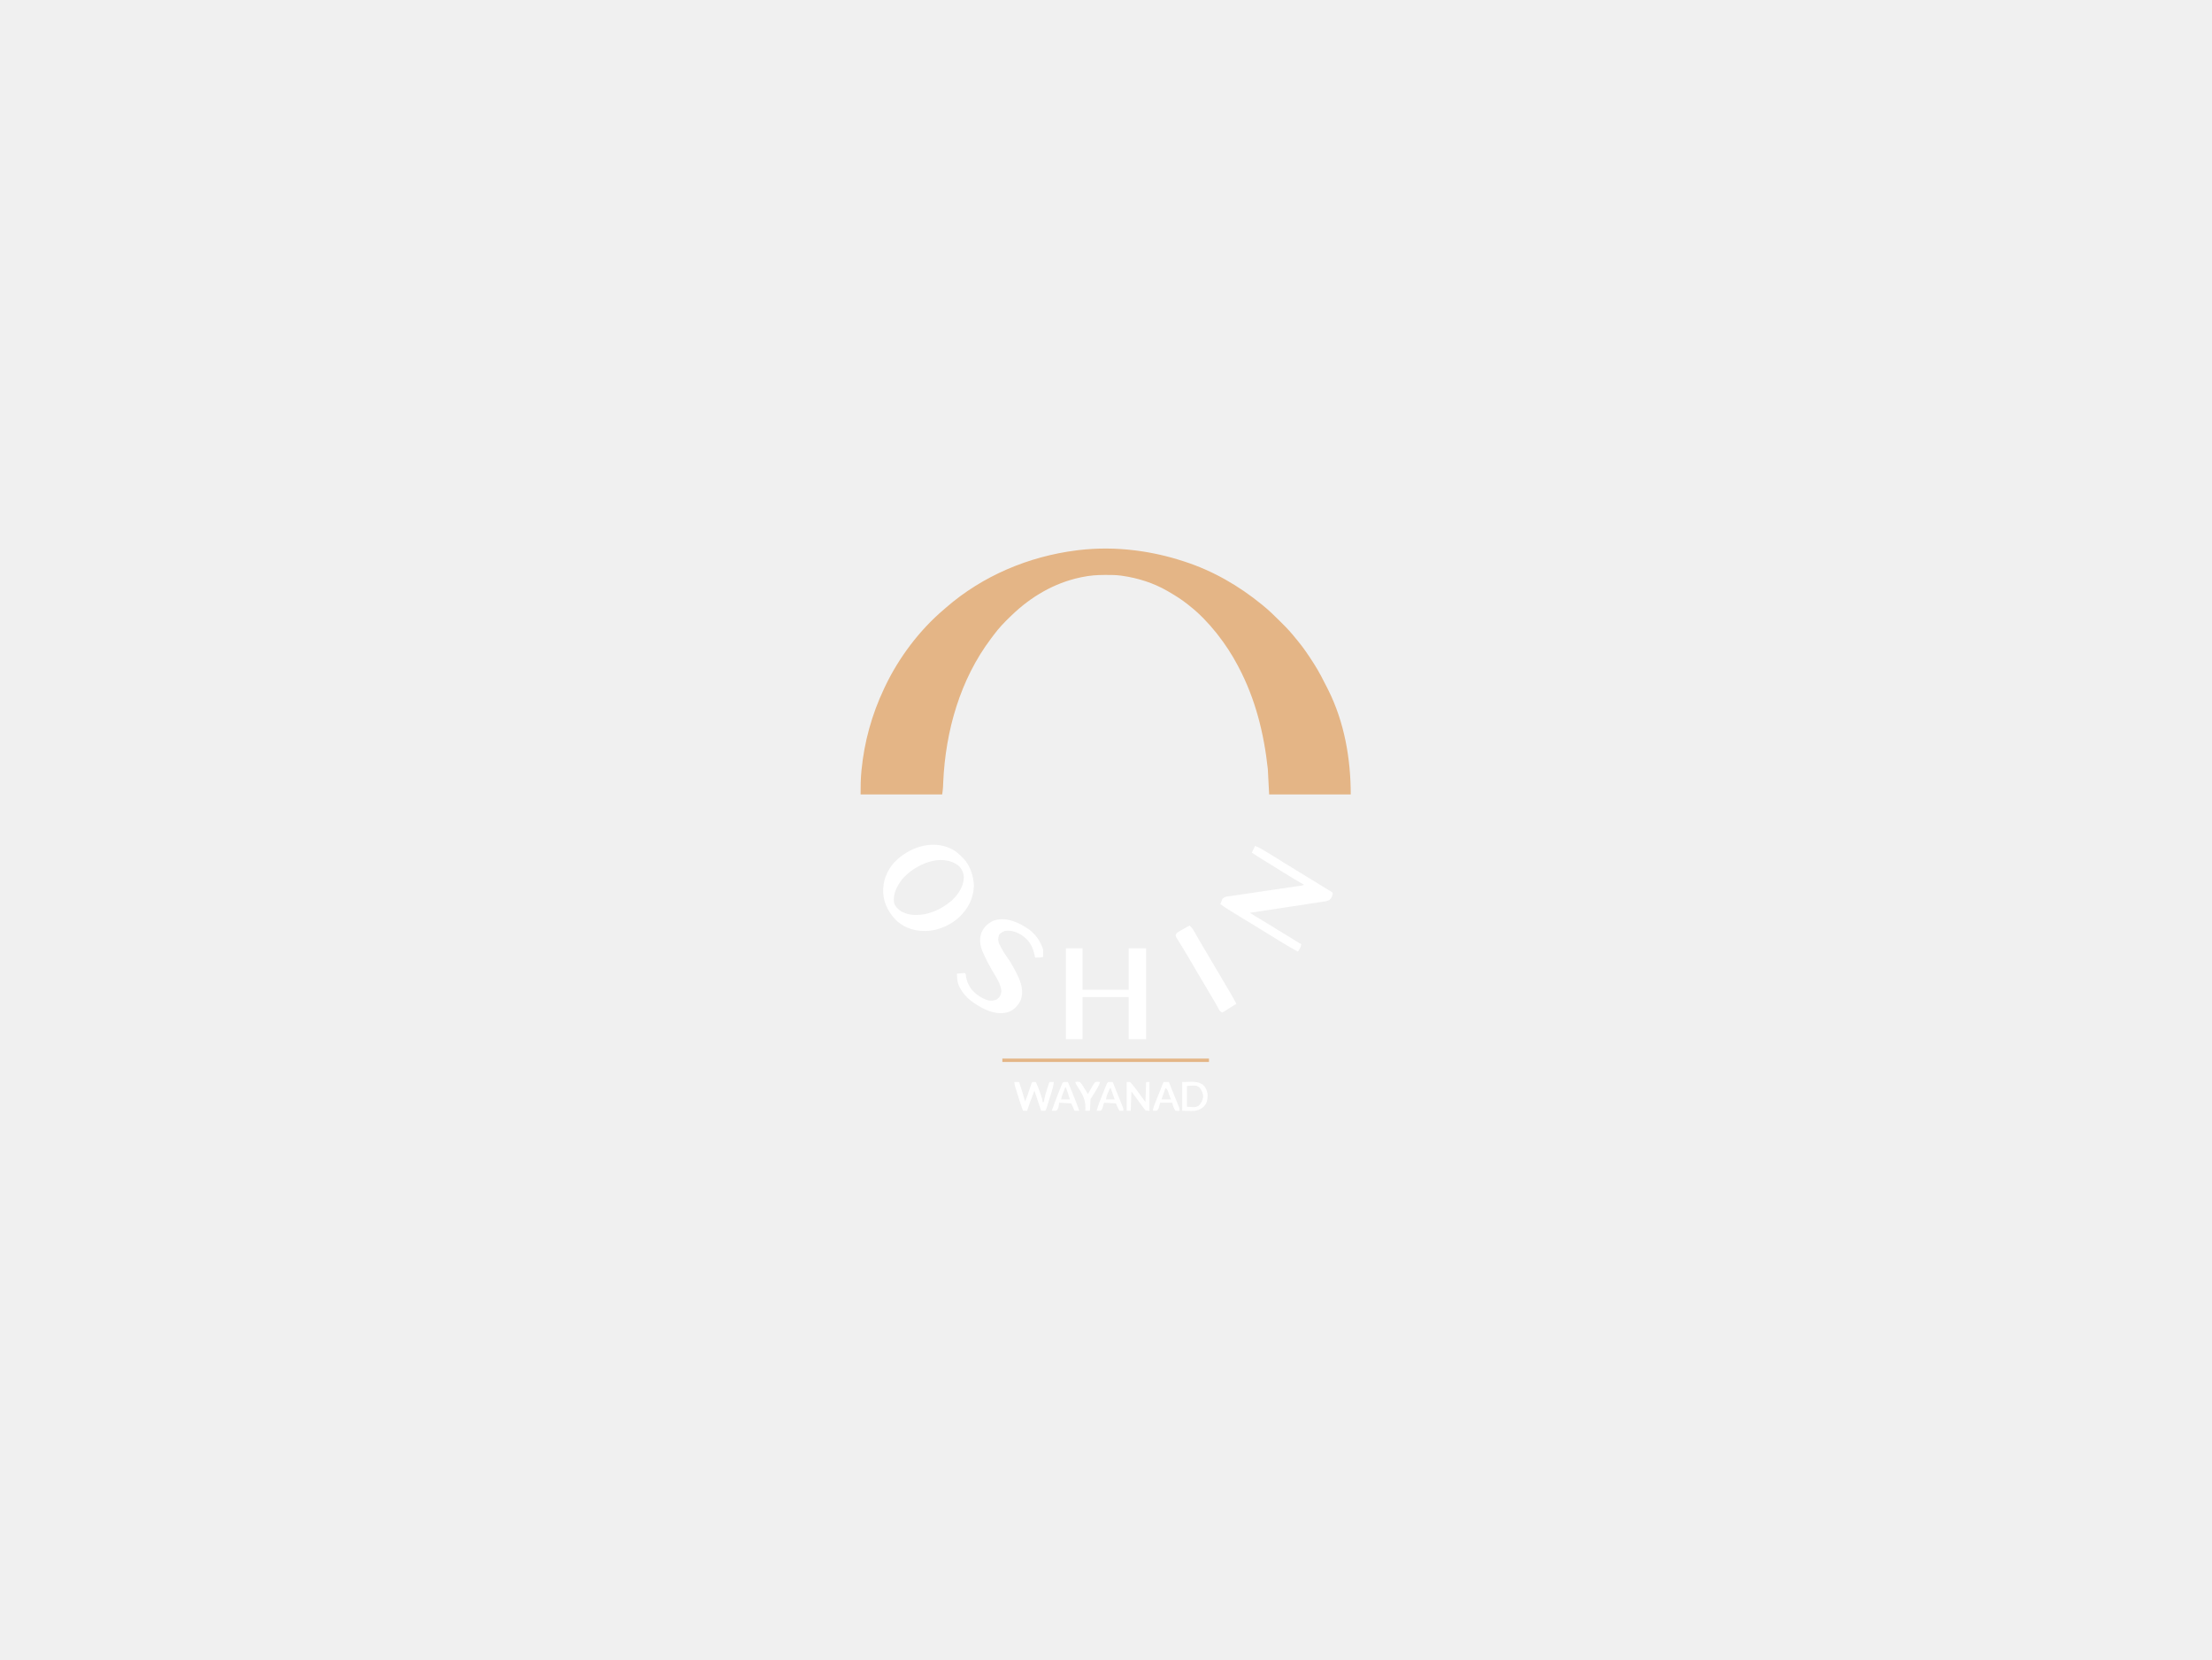
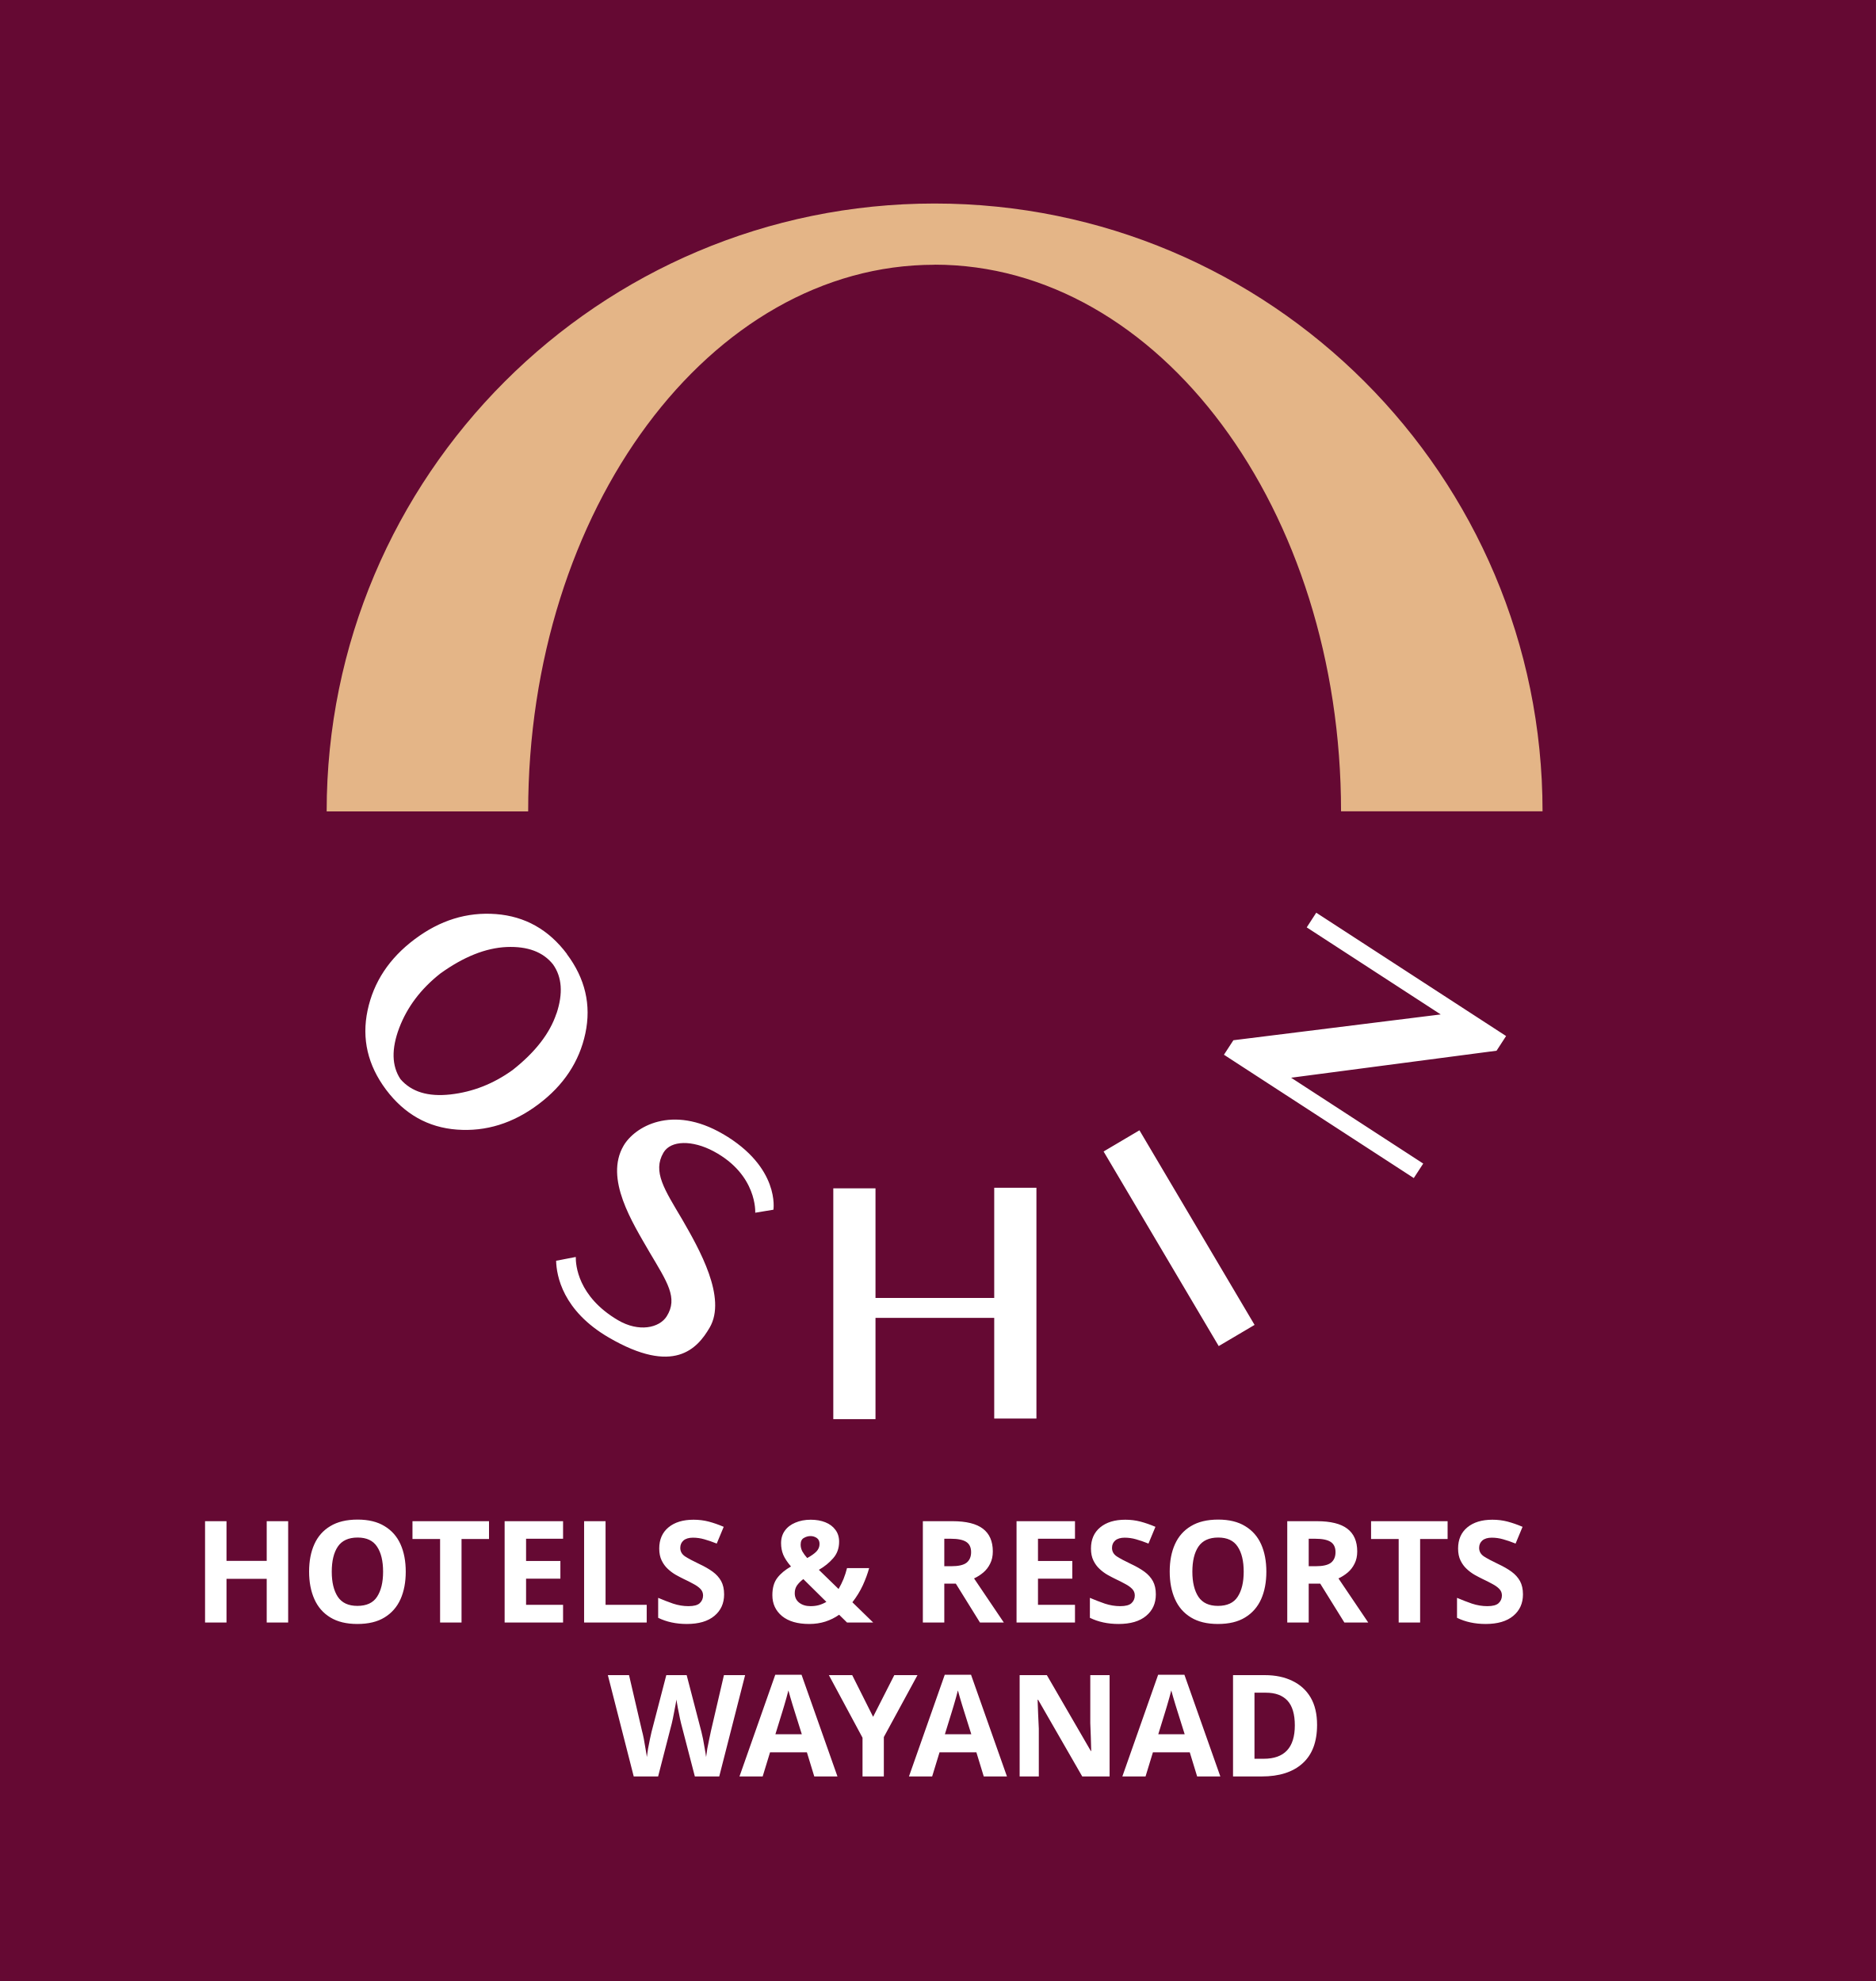
- <svg xmlns="http://www.w3.org/2000/svg" version="1.1" width="3308" height="2482">
-   <path d="M0 0 C1.534 0.193 1.534 0.193 3.098 0.391 C26.544 3.464 49.519 8.68 72 16 C72.79 16.253 73.579 16.507 74.393 16.768 C116.753 30.478 155.612 52.885 190 81 C190.536 81.432 191.073 81.864 191.625 82.309 C201.284 90.137 210.073 98.864 218.875 107.625 C219.457 108.202 220.039 108.779 220.639 109.373 C227.909 116.592 234.65 123.947 241 132 C242 133.209 243.003 134.415 244.012 135.617 C252.486 145.872 259.834 156.802 267 168 C267.429 168.67 267.858 169.34 268.3 170.03 C275.629 181.59 281.871 193.774 288 206 C288.435 206.859 288.869 207.718 289.317 208.603 C313.493 256.955 323 311.452 323 365 C282.74 365 242.48 365 201 365 C200.34 352.46 199.68 339.92 199 327 C193.2 273.4 180.344 221.858 155 174 C154.629 173.296 154.259 172.592 153.877 171.867 C145.293 155.674 135.313 140.421 124 126 C122.944 124.654 122.944 124.654 121.867 123.281 C110.026 108.511 96.886 94.708 82 83 C81.025 82.209 80.051 81.417 79.047 80.602 C70.195 73.551 60.78 67.675 51 62 C50.363 61.626 49.727 61.252 49.071 60.867 C28.368 48.81 4.668 41.332 -19 38 C-19.98 37.856 -19.98 37.856 -20.979 37.71 C-28.23 36.767 -35.51 36.756 -42.812 36.75 C-43.498 36.749 -44.184 36.749 -44.891 36.748 C-56.489 36.766 -67.641 37.569 -79 40 C-79.804 40.166 -80.607 40.333 -81.436 40.504 C-120.594 48.809 -155.356 69.411 -184 97 C-184.659 97.632 -185.319 98.264 -185.998 98.916 C-194.943 107.536 -203.359 116.259 -210.726 126.273 C-212.03 128.041 -213.359 129.789 -214.691 131.535 C-261.153 192.938 -282.921 269.996 -286.405 346.11 C-286.439 346.85 -286.474 347.59 -286.509 348.352 C-286.599 350.36 -286.683 352.368 -286.766 354.377 C-286.996 357.934 -287.496 361.471 -288 365 C-328.26 365 -368.52 365 -410 365 C-410 353.308 -409.951 342.12 -408.812 330.562 C-408.748 329.889 -408.683 329.216 -408.616 328.523 C-404.483 286.253 -393.161 245.369 -375 207 C-374.583 206.111 -374.165 205.223 -373.735 204.307 C-353.09 160.701 -321.982 119.2 -285 88 C-283.658 86.824 -283.658 86.824 -282.289 85.625 C-227.691 38.076 -158.546 9.021 -87 0 C-86.061 -0.119 -85.123 -0.237 -84.156 -0.359 C-56.634 -3.639 -27.488 -3.473 0 0 Z " fill="#E4B586" transform="translate(1697,823)" />
-   <path d="M0 0 C8.25 0 16.5 0 25 0 C25 20.46 25 40.92 25 62 C47.77 62 70.54 62 94 62 C94 41.54 94 21.08 94 0 C102.58 0 111.16 0 120 0 C120 44.88 120 89.76 120 136 C111.42 136 102.84 136 94 136 C94 115.21 94 94.42 94 73 C71.23 73 48.46 73 25 73 C25 93.79 25 114.58 25 136 C16.75 136 8.5 136 0 136 C0 91.12 0 46.24 0 0 Z " fill="#ffffff" transform="translate(1594,1418)" />
-   <path d="M0 0 C3.545 2.805 6.797 5.813 10 9 C10.554 9.519 11.109 10.039 11.68 10.574 C21.801 20.996 26.954 37.175 27.438 51.312 C26.967 69.774 19.186 85.323 6 98 C-6.285 109.618 -24.07 117.908 -41 119 C-41.793 119.052 -42.586 119.103 -43.402 119.156 C-59.078 119.709 -74.788 115.358 -86.758 105.09 C-98.236 94.392 -106.862 79.931 -108 64 C-108.063 63.166 -108.126 62.332 -108.191 61.473 C-108.887 44.749 -102.894 29.036 -91.688 16.688 C-68.78 -7.378 -29.979 -19.769 0 0 Z M-80 42 C-87.831 52.421 -93.745 63.693 -92 77 C-90.227 82.874 -85.93 86.569 -81 90 C-75.552 92.826 -70.143 94.561 -64 95 C-62.966 95.077 -62.966 95.077 -61.91 95.156 C-40.53 96.01 -21.175 86.9 -5.25 73.25 C4.267 64.269 11.862 52.677 12.438 39.25 C12.089 32.61 9.721 26.721 5 22 C-21.087 1.291 -61.278 20.076 -80 42 Z " fill="#ffffff" transform="translate(1429,1273)" />
-   <path d="M0 0 C3.478 1.391 6.295 2.644 9.457 4.512 C10.309 5.014 11.161 5.517 12.04 6.034 C13.412 6.853 13.412 6.853 14.812 7.688 C15.782 8.263 16.751 8.838 17.75 9.431 C25.777 14.219 33.706 19.156 41.617 24.132 C49.326 28.974 57.087 33.725 64.875 38.438 C74.289 44.137 83.689 49.859 93.062 55.625 C94.102 56.264 95.141 56.902 96.212 57.56 C98.18 58.772 100.144 59.987 102.106 61.208 C104.123 62.457 106.151 63.69 108.187 64.909 C109.197 65.524 110.206 66.14 111.246 66.773 C112.159 67.322 113.073 67.87 114.013 68.435 C114.669 68.951 115.325 69.468 116 70 C116 74.629 114.235 77.72 111 81 C107.283 82.62 103.509 83.108 99.509 83.652 C97.766 83.932 97.766 83.932 95.989 84.217 C92.157 84.824 88.32 85.381 84.48 85.938 C81.819 86.345 79.158 86.763 76.498 87.181 C70.216 88.162 63.929 89.107 57.639 90.038 C50.477 91.101 43.32 92.205 36.164 93.311 C21.449 95.585 6.727 97.809 -8 100 C-7.222 100.472 -6.443 100.944 -5.641 101.431 C-2.683 103.225 0.274 105.019 3.232 106.813 C4.499 107.582 5.766 108.351 7.033 109.119 C15.813 114.443 24.572 119.798 33.312 125.188 C45.181 132.504 57.082 139.765 69 147 C68.27 151.509 66.678 154.285 64 158 C55.701 153.589 47.642 148.839 39.625 143.938 C38.385 143.182 37.144 142.426 35.904 141.671 C27.797 136.729 19.716 131.747 11.652 126.737 C5.393 122.852 -0.892 119.012 -7.188 115.188 C-15.225 110.301 -23.26 105.41 -31.279 100.492 C-32.955 99.465 -34.632 98.441 -36.309 97.417 C-41.685 94.116 -46.929 90.753 -52 87 C-51.375 85.317 -50.698 83.654 -50 82 C-49.71 81.162 -49.421 80.325 -49.122 79.462 C-45.616 75.394 -41.001 75.498 -35.859 74.796 C-34.711 74.621 -33.563 74.447 -32.38 74.267 C-28.578 73.693 -24.772 73.151 -20.965 72.609 C-18.328 72.217 -15.692 71.824 -13.055 71.427 C-6.82 70.494 -0.582 69.583 5.658 68.68 C14.822 67.352 23.981 65.991 33.141 64.631 C34.491 64.431 35.841 64.23 37.191 64.03 C37.85 63.932 38.509 63.834 39.188 63.733 C43.744 63.058 48.301 62.392 52.859 61.729 C54.066 61.553 55.272 61.376 56.515 61.195 C58.775 60.864 61.035 60.536 63.296 60.211 C64.287 60.066 65.279 59.92 66.3 59.77 C67.164 59.645 68.029 59.519 68.919 59.39 C71.051 59.089 71.051 59.089 73 58 C72.417 57.659 71.835 57.317 71.234 56.965 C61.224 51.093 51.222 45.219 41.407 39.024 C35.502 35.3 29.553 31.647 23.602 27.997 C13.997 22.105 4.429 16.172 -5 10 C-3.35 6.7 -1.7 3.4 0 0 Z " fill="#ffffff" transform="translate(1877,1265)" />
-   <path d="M0 0 C10.585 8.185 16.832 17.435 21.062 30.125 C21.131 32.02 21.147 33.917 21.125 35.812 C21.116 36.806 21.107 37.8 21.098 38.824 C21.08 39.963 21.08 39.963 21.062 41.125 C16.985 42.019 13.243 42.207 9.062 42.125 C8.892 41.279 8.722 40.434 8.547 39.562 C5.607 25.803 0.647 16.248 -11.375 8.25 C-19.289 3.552 -26.637 0.939 -35.938 2.125 C-39.597 3.522 -42.487 5.029 -44.938 8.125 C-46.572 13.028 -46.546 17.239 -44.434 21.957 C-43.764 23.292 -43.077 24.619 -42.375 25.938 C-41.829 26.995 -41.829 26.995 -41.271 28.074 C-38.766 32.825 -35.953 37.205 -32.777 41.539 C-26.603 50.217 -21.578 59.527 -17 69.125 C-16.622 69.914 -16.245 70.703 -15.856 71.515 C-10.877 82.197 -8.386 93.927 -12.375 105.438 C-16.251 113.613 -22.39 120.371 -30.949 123.52 C-44.548 127.661 -57.963 123.664 -70.17 117.311 C-86.571 108.493 -99.454 98.734 -106.227 80.762 C-107.521 75.96 -107.767 71.078 -107.938 66.125 C-105.959 65.931 -103.98 65.745 -102 65.562 C-100.347 65.406 -100.347 65.406 -98.66 65.246 C-97.312 65.186 -97.312 65.186 -95.938 65.125 C-94.29 66.773 -94.458 68.927 -94.125 71.188 C-93.191 76.466 -91.747 80.578 -88.938 85.125 C-88.562 85.77 -88.187 86.414 -87.801 87.078 C-82.167 95.672 -70.829 103.369 -60.938 106.125 C-56.247 106.88 -52.345 106.641 -48.062 104.5 C-43.496 101.029 -42.275 98.223 -41.375 92.625 C-41.978 81.098 -50.317 69.779 -55.891 60.107 C-59.742 53.378 -63.304 46.568 -66.625 39.562 C-67.035 38.701 -67.444 37.839 -67.866 36.951 C-72.775 26.432 -75.077 16.824 -71.438 5.375 C-67.765 -3.435 -61.907 -9.011 -53.332 -13 C-34.856 -19.751 -15.115 -10.422 0 0 Z " fill="#ffffff" transform="translate(1538.938,1389.875)" />
-   <path d="M0 0 C3.042 2.825 5.111 5.588 7.145 9.199 C7.731 10.23 8.317 11.261 8.921 12.323 C9.545 13.434 10.17 14.544 10.812 15.688 C12.162 18.062 13.516 20.434 14.871 22.805 C15.215 23.408 15.56 24.012 15.915 24.634 C19.314 30.58 22.833 36.451 26.375 42.312 C32.593 52.619 38.706 62.983 44.78 73.374 C45.487 74.584 46.195 75.794 46.902 77.004 C47.248 77.595 47.594 78.186 47.95 78.796 C50.206 82.651 52.475 86.498 54.754 90.34 C55.336 91.322 55.919 92.304 56.519 93.316 C57.583 95.107 58.648 96.897 59.715 98.686 C63.293 104.712 66.679 110.829 70 117 C67.438 118.605 64.875 120.209 62.312 121.812 C61.591 122.264 60.87 122.716 60.127 123.182 C58.72 124.062 57.312 124.938 55.901 125.811 C54.306 126.809 52.734 127.844 51.168 128.887 C50.453 129.254 49.737 129.621 49 130 C44.933 128.644 44.141 126.095 42.25 122.5 C38.345 115.324 34.227 108.303 30 101.312 C24.392 92.017 18.855 82.684 13.375 73.312 C13.016 72.7 12.658 72.087 12.288 71.455 C9.391 66.502 9.391 66.502 8.018 64.154 C5.305 59.516 2.579 54.886 -0.156 50.26 C-1.204 48.486 -2.251 46.71 -3.296 44.933 C-6.07 40.223 -8.889 35.545 -11.762 30.895 C-12.376 29.888 -12.991 28.881 -13.624 27.844 C-14.808 25.905 -16.005 23.975 -17.216 22.053 C-18.004 20.754 -18.004 20.754 -18.809 19.43 C-19.281 18.669 -19.753 17.908 -20.24 17.125 C-21 15 -21 15 -20.409 12.898 C-18.714 10.615 -17.127 9.591 -14.648 8.203 C-13.798 7.72 -12.947 7.236 -12.07 6.738 C-11.181 6.247 -10.291 5.756 -9.375 5.25 C-8.478 4.743 -7.581 4.237 -6.656 3.715 C-4.443 2.467 -2.224 1.229 0 0 Z " fill="#ffffff" transform="translate(1779,1384)" />
-   <path d="M0 0 C101.97 0 203.94 0 309 0 C309 1.65 309 3.3 309 5 C207.03 5 105.06 5 0 5 C0 3.35 0 1.7 0 0 Z " fill="#E4B586" transform="translate(1499,1583)" />
-   <path d="M0 0 C2.31 0 4.62 0 7 0 C10.28 9.599 13.302 19.218 16 29 C19.078 21.795 21.573 14.432 23.981 6.983 C25.898 1.102 25.898 1.102 27 0 C28.666 -0.041 30.334 -0.043 32 0 C34.882 5.986 37.138 12.085 39.25 18.375 C39.655 19.571 39.655 19.571 40.069 20.791 C40.319 21.548 40.57 22.305 40.828 23.086 C41.167 24.108 41.167 24.108 41.513 25.15 C42 27 42 27 42 30 C42.66 30 43.32 30 44 30 C44.206 28.742 44.413 27.484 44.625 26.188 C45.722 20.648 47.365 15.316 49.062 9.938 C49.332 9.08 49.602 8.222 49.879 7.339 C51.869 1.131 51.869 1.131 53 0 C55 -0.041 57 -0.043 59 0 C58.381 5.336 57.166 10.195 55.531 15.305 C55.291 16.069 55.051 16.834 54.803 17.622 C54.298 19.224 53.79 20.826 53.28 22.427 C52.496 24.887 51.722 27.349 50.949 29.812 C50.456 31.373 49.963 32.932 49.469 34.492 C49.12 35.6 49.12 35.6 48.765 36.73 C47.116 41.884 47.116 41.884 46 43 C44.02 43 42.04 43 40 43 C36.7 33.1 33.4 23.2 30 13 C26.914 20.642 26.914 20.642 24.078 28.352 C23.624 29.657 23.624 29.657 23.16 30.988 C22.86 31.858 22.559 32.729 22.25 33.625 C21.934 34.534 21.618 35.443 21.293 36.379 C20.527 38.585 19.762 40.792 19 43 C17.02 43 15.04 43 13 43 C11.019 37.814 9.178 32.622 7.52 27.324 C7.193 26.286 7.193 26.286 6.86 25.228 C6.406 23.782 5.953 22.336 5.501 20.889 C4.808 18.674 4.108 16.461 3.408 14.248 C2.966 12.836 2.524 11.424 2.082 10.012 C1.873 9.352 1.663 8.693 1.448 8.014 C0.581 5.216 0 2.95 0 0 Z " fill="#ffffff" transform="translate(1517,1618)" />
-   <path d="M0 0 C3.444 -0.083 6.889 -0.165 10.438 -0.25 C12.037 -0.305 12.037 -0.305 13.67 -0.36 C20.173 -0.435 25.45 0.448 31 4 C35.203 8.206 37.417 13.093 38 19 C37.99 25.666 37.218 31.611 32.457 36.625 C22.768 45.522 14.041 43 0 43 C0 28.81 0 14.62 0 0 Z M7 6 C7 16.23 7 26.46 7 37 C19.498 37.892 19.498 37.892 24.625 35.5 C28.65 31.263 30.723 27.255 31.438 21.438 C30.749 16.025 29.059 12.382 25.75 8.062 C20.523 4.795 20.523 4.795 7 6 Z " fill="#ffffff" transform="translate(1768,1618)" />
-   <path d="M0 0 C1.65 0 3.3 0 5 0 C7.127 2.149 8.839 4.155 10.625 6.562 C11.138 7.228 11.65 7.894 12.179 8.58 C13.806 10.706 15.406 12.85 17 15 C17.537 15.72 18.073 16.441 18.626 17.183 C21.785 21.432 24.895 25.71 28 30 C28.33 20.1 28.66 10.2 29 0 C30.65 0 32.3 0 34 0 C34 14.19 34 28.38 34 43 C29 43 29 43 27.274 41.522 C26.765 40.838 26.255 40.154 25.73 39.449 C25.151 38.687 24.572 37.924 23.975 37.139 C23.09 35.925 23.09 35.925 22.188 34.688 C21.609 33.921 21.031 33.155 20.436 32.365 C15.881 26.301 11.46 20.133 7 14 C6.67 23.57 6.34 33.14 6 43 C4.02 43 2.04 43 0 43 C0 28.81 0 14.62 0 0 Z " fill="#ffffff" transform="translate(1685,1618)" />
-   <path d="M0 0 C2.64 0 5.28 0 8 0 C10.285 5.639 12.564 11.281 14.836 16.925 C15.61 18.845 16.386 20.765 17.164 22.684 C18.281 25.44 19.391 28.198 20.5 30.957 C20.85 31.816 21.2 32.676 21.561 33.561 C21.881 34.362 22.201 35.163 22.531 35.988 C22.815 36.691 23.1 37.395 23.393 38.121 C24 40 24 40 24 43 C21.188 43.312 21.188 43.312 18 43 C14.87 39.311 14.378 35.822 13 31 C7.06 31 1.12 31 -5 31 C-5.454 32.609 -5.907 34.218 -6.375 35.875 C-7.75 40.75 -7.75 40.75 -10 43 C-13.125 43.125 -13.125 43.125 -16 43 C-15.276 38.111 -13.449 33.757 -11.621 29.199 C-11.29 28.363 -10.958 27.526 -10.616 26.665 C-9.561 24.004 -8.499 21.346 -7.438 18.688 C-6.719 16.88 -6.001 15.072 -5.283 13.264 C-3.527 8.841 -1.765 4.42 0 0 Z M3 9 C1.02 14.61 -0.96 20.22 -3 26 C1.62 26 6.24 26 11 26 C10.05 23.351 9.091 20.706 8.125 18.062 C7.856 17.308 7.586 16.553 7.309 15.775 C6.084 11.649 6.084 11.649 3 9 Z " fill="#ffffff" transform="translate(1740,1618)" />
-   <path d="M0 0 C1.134 0.021 2.269 0.041 3.438 0.062 C5.723 5.702 8.001 11.343 10.273 16.988 C11.048 18.908 11.824 20.827 12.602 22.746 C13.718 25.502 14.829 28.261 15.938 31.02 C16.287 31.879 16.637 32.738 16.998 33.624 C17.318 34.425 17.639 35.225 17.969 36.05 C18.253 36.754 18.537 37.458 18.83 38.183 C19.438 40.062 19.438 40.062 19.438 43.062 C17.457 43.062 15.477 43.062 13.438 43.062 C12.789 41.793 12.144 40.522 11.5 39.25 C11.14 38.542 10.781 37.835 10.41 37.105 C9.438 35.062 9.438 35.062 8.438 32.062 C2.498 31.733 -3.442 31.402 -9.562 31.062 C-10.016 32.671 -10.47 34.28 -10.938 35.938 C-12.312 40.812 -12.312 40.812 -14.562 43.062 C-17.688 43.188 -17.688 43.188 -20.562 43.062 C-18.346 34.66 -15.131 26.713 -11.837 18.691 C-10.927 16.475 -10.026 14.256 -9.125 12.037 C-8.55 10.627 -7.974 9.218 -7.398 7.809 C-7.129 7.145 -6.859 6.482 -6.581 5.798 C-4.224 0.074 -4.224 0.074 0 0 Z M-0.562 9.062 C-1.381 10.956 -2.192 12.852 -3 14.75 C-3.452 15.806 -3.905 16.861 -4.371 17.949 C-5.757 21.311 -5.757 21.311 -6.562 26.062 C-2.272 26.062 2.018 26.062 6.438 26.062 C4.457 20.453 2.478 14.842 0.438 9.062 C0.107 9.062 -0.223 9.062 -0.562 9.062 Z " fill="#ffffff" transform="translate(1660.562,1617.938)" />
-   <path d="M0 0 C1.134 0.021 2.269 0.041 3.438 0.062 C5.06 3.934 6.677 7.808 8.29 11.684 C8.836 12.995 9.384 14.306 9.933 15.616 C13.728 24.673 17.229 33.78 20.438 43.062 C18.128 43.062 15.818 43.062 13.438 43.062 C13.16 42.436 12.883 41.81 12.598 41.164 C12.054 39.938 12.054 39.938 11.5 38.688 C11.14 37.875 10.781 37.063 10.41 36.227 C9.781 34.826 9.124 33.436 8.438 32.062 C2.498 31.733 -3.442 31.402 -9.562 31.062 C-9.893 33.042 -10.223 35.023 -10.562 37.062 C-12.162 41.862 -12.162 41.862 -14.562 43.062 C-16.562 43.102 -18.563 43.106 -20.562 43.062 C-18.019 35.01 -14.94 27.188 -11.837 19.339 C-10.929 17.041 -10.027 14.742 -9.125 12.441 C-8.55 10.982 -7.974 9.522 -7.398 8.062 C-7.129 7.374 -6.859 6.686 -6.581 5.976 C-4.24 0.074 -4.24 0.074 0 0 Z M-0.562 8.062 C-1.566 10.686 -2.566 13.311 -3.562 15.938 C-3.849 16.684 -4.135 17.43 -4.43 18.199 C-5.996 22.022 -5.996 22.022 -6.562 26.062 C-2.272 26.062 2.018 26.062 6.438 26.062 C4.655 19.952 2.744 13.994 0.438 8.062 C0.107 8.062 -0.223 8.062 -0.562 8.062 Z " fill="#ffffff" transform="translate(1593.562,1617.938)" />
-   <path d="M0 0 C3.062 -0.625 3.062 -0.625 7 0 C9.857 3.008 11.879 6.45 14 10 C14.901 11.45 15.805 12.897 16.711 14.344 C17.361 15.383 17.361 15.383 18.025 16.443 C18.347 16.957 18.668 17.471 19 18 C19.297 17.455 19.593 16.909 19.899 16.348 C21.26 13.882 22.66 11.442 24.062 9 C24.761 7.712 24.761 7.712 25.475 6.398 C26.851 4.039 28.114 1.978 30 0 C33.871 -0.562 33.871 -0.562 37 0 C36.347 3.35 35.076 5.82 33.312 8.73 C32.779 9.615 32.245 10.5 31.695 11.412 C31.136 12.328 30.576 13.244 30 14.188 C29.441 15.115 28.881 16.042 28.305 16.998 C24.161 23.839 24.161 23.839 23 25 C22.844 26.34 22.75 27.688 22.684 29.035 C22.642 29.844 22.6 30.653 22.557 31.486 C22.517 32.336 22.478 33.187 22.438 34.062 C22.394 34.917 22.351 35.771 22.307 36.65 C22.2 38.767 22.1 40.883 22 43 C19.69 43 17.38 43 15 43 C15.118 41.434 15.118 41.434 15.238 39.836 C15.678 25.803 9.98 16.49 2.291 5.074 C1 3 1 3 0 0 Z " fill="#ffffff" transform="translate(1608,1618)" />
+ <svg xmlns="http://www.w3.org/2000/svg" viewBox="0 0 218.69 230.98">
+   <defs>
+     <style>
+       .cls-1 {
+         fill: #650933;
+       }
+ 
+       .cls-2 {
+         font-family: Raleway-SemiBold, Raleway;
+         font-size: 16.55px;
+         font-weight: 600;
+       }
+ 
+       .cls-2, .cls-3 {
+         fill: #fff;
+       }
+ 
+       .cls-4 {
+         fill: #e4b587;
+       }
+     </style>
+   </defs>
+   <g id="Layer_2" data-name="Layer 2">
+     <rect class="cls-1" width="218.69" height="230.98" />
+   </g>
+   <g id="Layer_3" data-name="Layer 3">
+     <path class="cls-4" d="M108.95,30.86c26.17,0,47.38,28.54,47.38,63.74h23.49c0-39.14-31.73-70.87-70.87-70.87S38.08,55.47,38.08,94.61h23.49c0-35.2,21.21-63.74,47.38-63.74" />
+     <path class="cls-3" d="M84.27,132.22c-5.95-3.47-10.3-.83-11.58,1.37-2.24,3.84,1.03,8.95,3.02,12.4,2.07,3.5,3.36,5.35,2.01,7.49-.86,1.36-3.25,1.88-5.68.45-4.71-2.77-4.93-6.48-4.92-7.37l-2.29.44c.04,1.73.75,5.82,6.15,8.96,7.56,4.4,10.3,1.32,11.75-1.17,2.02-3.47-1.21-9.15-3.2-12.6-2.07-3.5-3.48-5.58-2.19-7.79.85-1.46,3.37-1.49,5.87-.15,5.1,2.74,4.83,7.15,4.83,7.15l2.12-.35s.8-4.93-5.9-8.84ZM66.09,111.23c-2.13-2.84-4.89-4.39-8.27-4.65-3.38-.26-6.54.72-9.49,2.94-2.95,2.21-4.78,4.98-5.48,8.29-.7,3.31.02,6.39,2.15,9.24,2.14,2.85,4.9,4.41,8.27,4.66,3.37.25,6.54-.73,9.49-2.95,2.95-2.21,4.78-4.98,5.48-8.28.7-3.31-.02-6.39-2.16-9.24ZM64.87,118.16c-.77,2.33-2.48,4.53-5.11,6.6-2.23,1.61-4.65,2.56-7.25,2.85-2.61.29-4.55-.3-5.83-1.79-1.02-1.54-1.06-3.53-.14-5.97.93-2.44,2.52-4.55,4.79-6.34,2.71-1.95,5.28-2.98,7.73-3.09,2.45-.1,4.25.57,5.41,2.03,1.05,1.48,1.18,3.38.41,5.71ZM175.57,120.8l-22.13-14.38-1.11,1.71,15.62,10.15-24.17,3.01-1.1,1.69,22.13,14.38,1.1-1.69-15.4-10.01,23.95-3.15,1.11-1.71ZM115.9,151.34h-13.84v-12.78h-4.92v26.91h4.92v-11.81h13.84v11.74h4.92v-26.91h-4.92v12.85ZM128.65,134.26l13.42,22.69,4.18-2.47-13.42-22.69-4.18,2.47Z" />
+     <text class="cls-2" transform="translate(22.42 189.18)">
+       <tspan x="0" y="0">HOTELS &amp; RESORTS</tspan>
+     </text>
+     <text class="cls-2" transform="translate(70.86 207.13)">
+       <tspan x="0" y="0">WAYANAD</tspan>
+     </text>
+   </g>
</svg>
